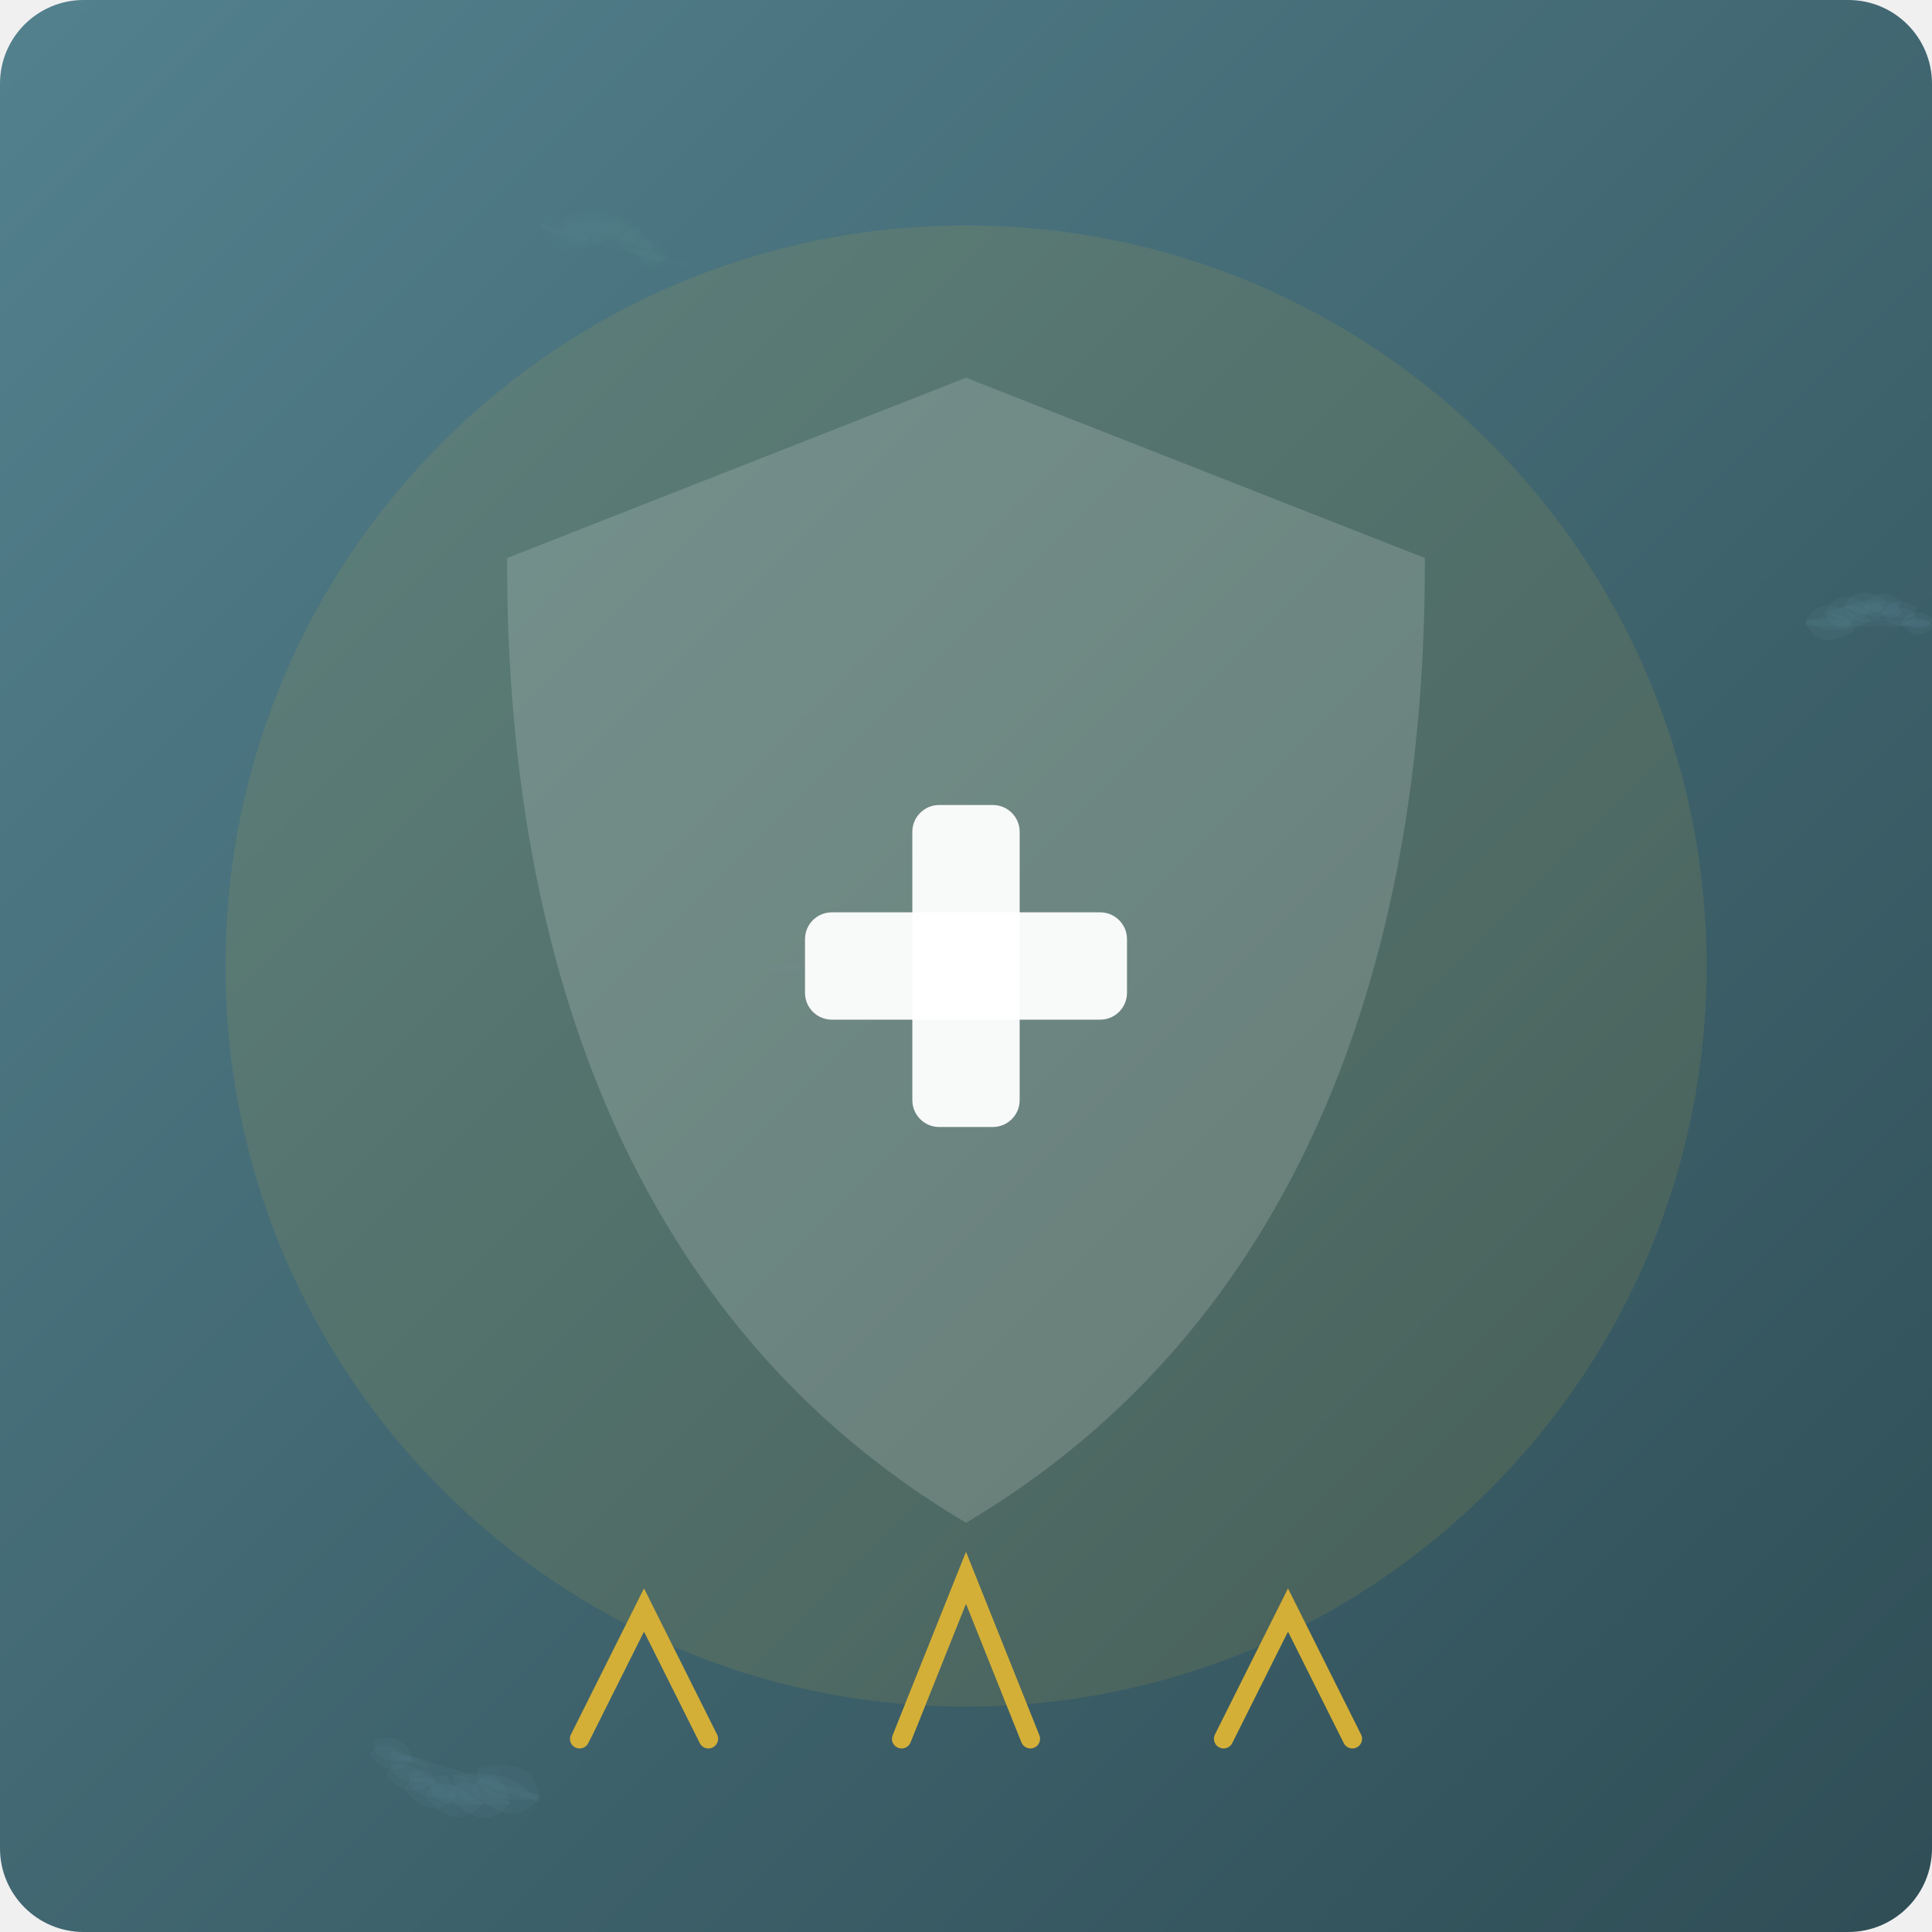
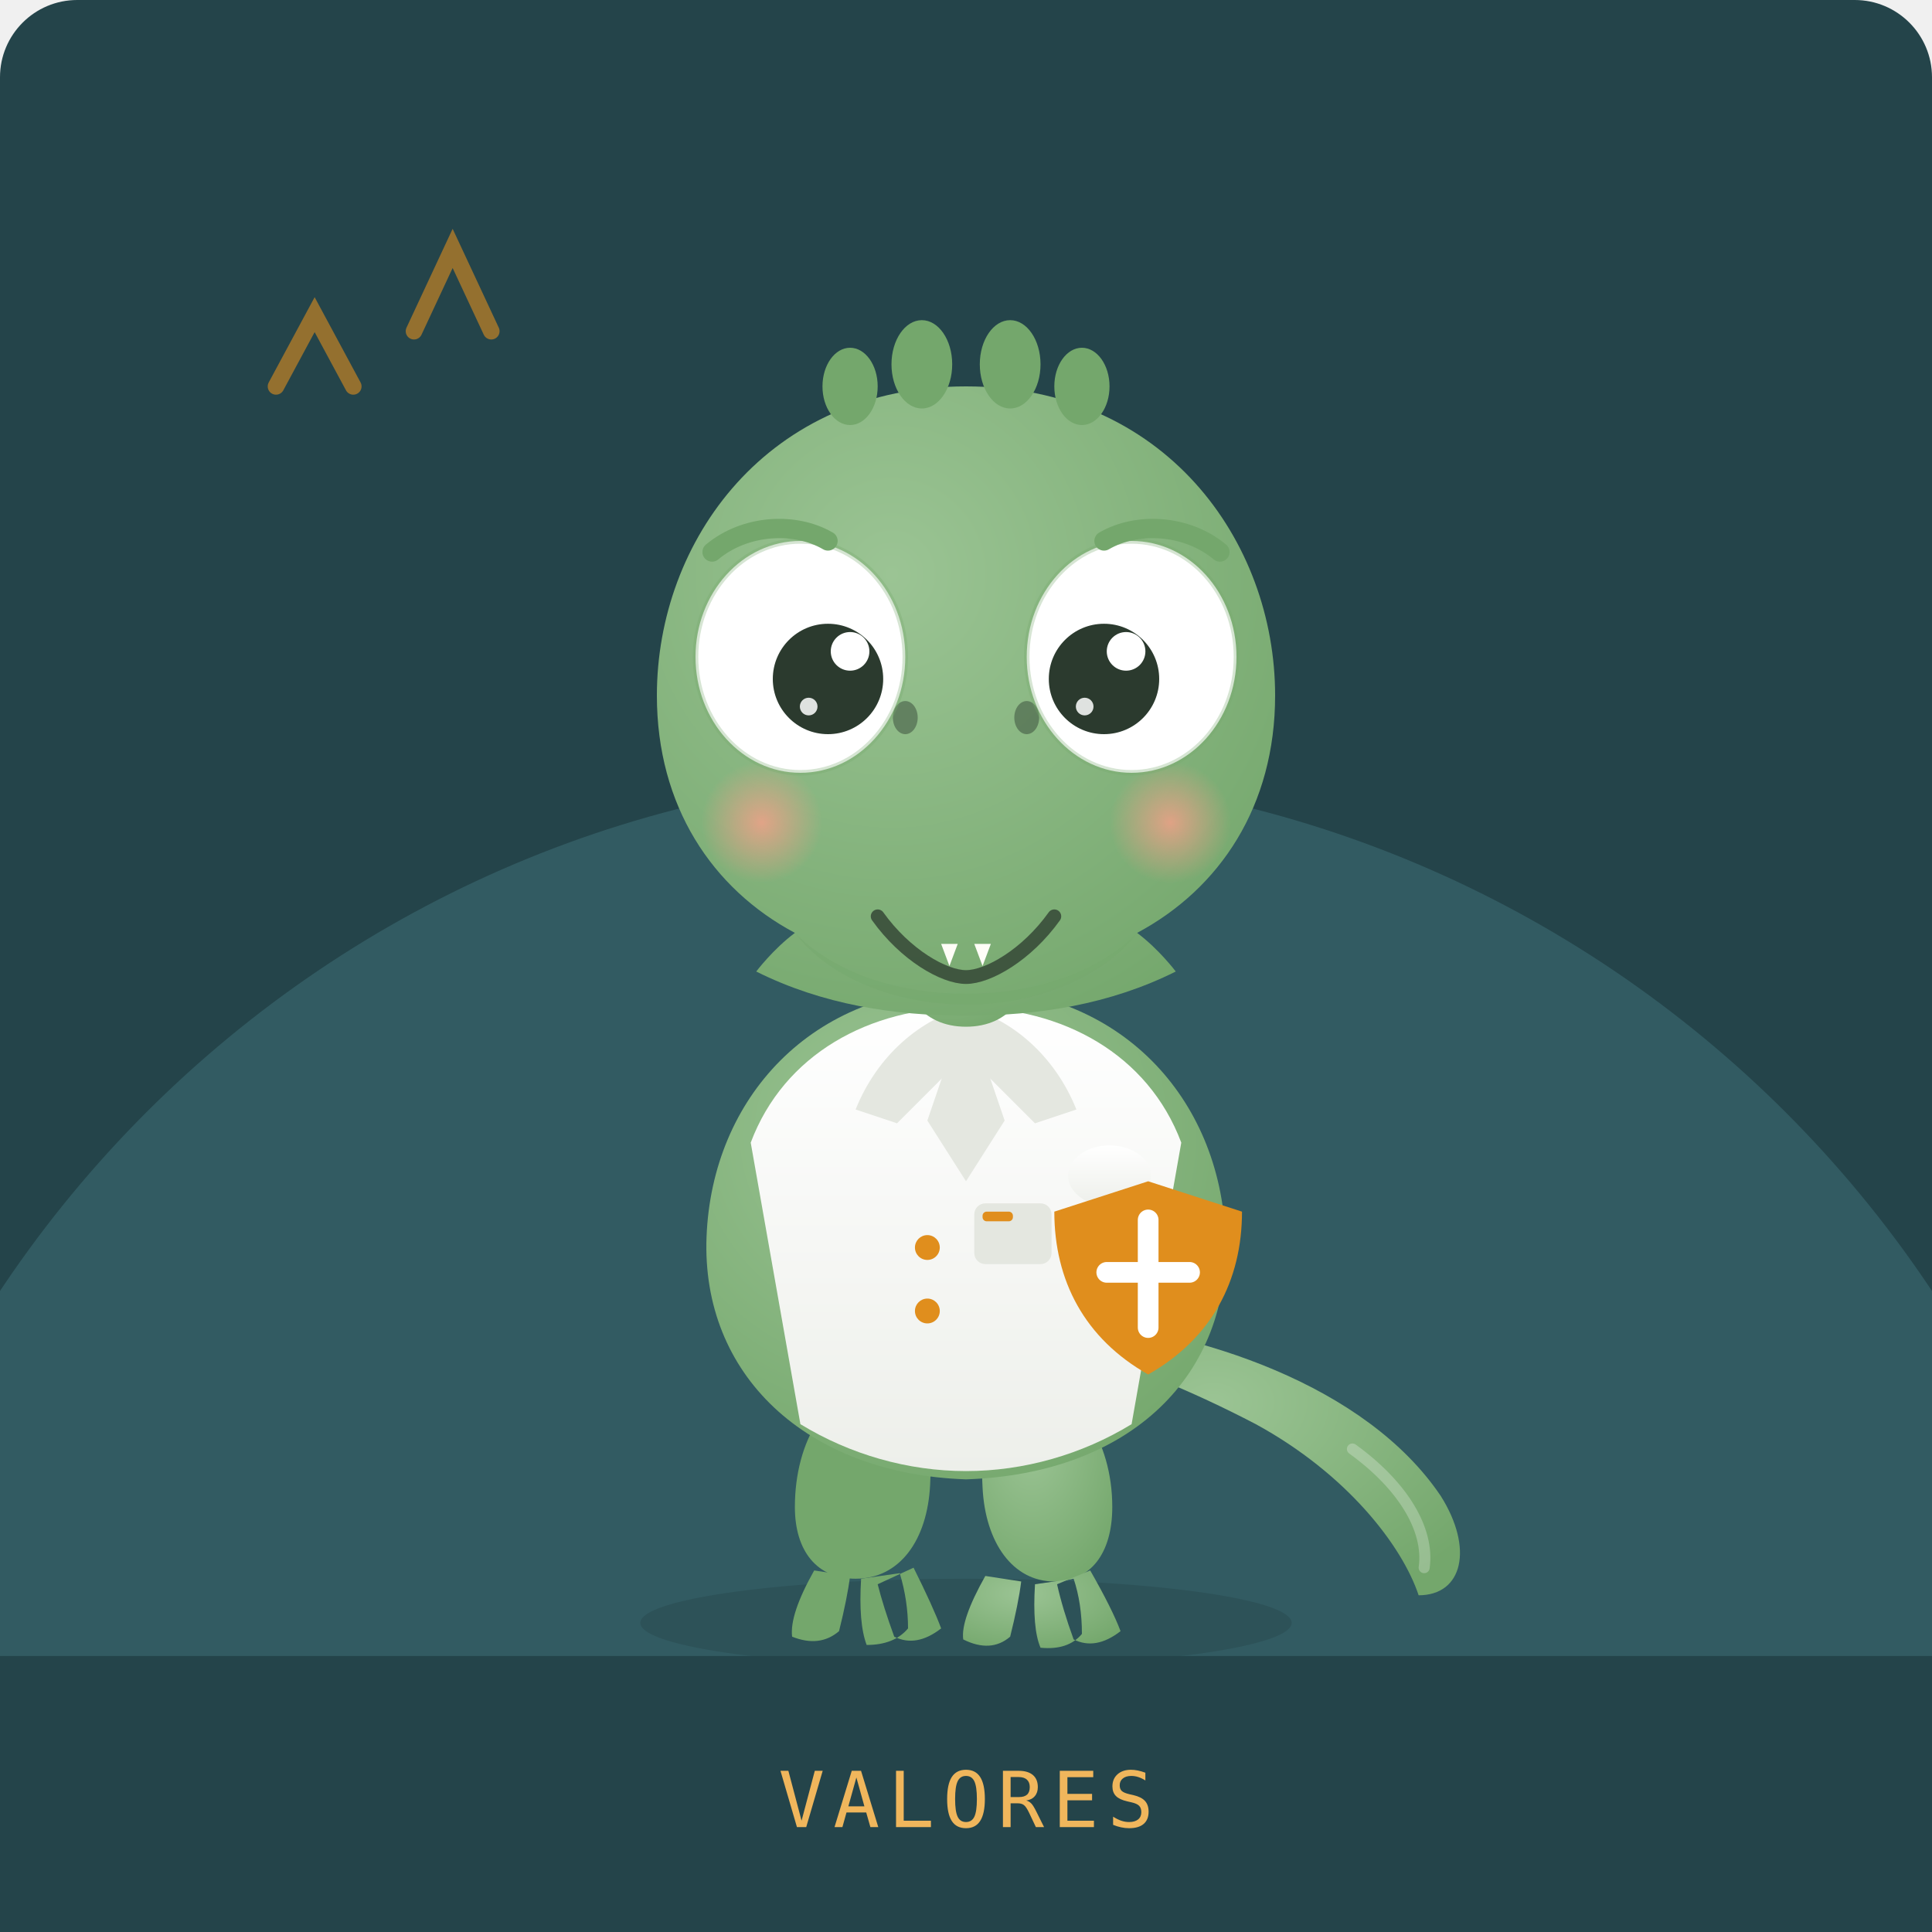
- <svg xmlns="http://www.w3.org/2000/svg" viewBox="0 0 600 600" width="600" height="600">
-   <defs>
-     <linearGradient id="skyGrad" x1="0" y1="0" x2="0" y2="1">
-       <stop offset="0%" stop-color="#2f4d55" />
-       <stop offset="55%" stop-color="#53818e" />
-       <stop offset="100%" stop-color="#F39C12" stop-opacity="0.55" />
-     </linearGradient>
-     <linearGradient id="cardGrad" x1="0" y1="0" x2="1" y2="1">
-       <stop offset="0%" stop-color="#53818e" />
-       <stop offset="100%" stop-color="#2f4d55" />
-     </linearGradient>
-     <radialGradient id="glow" cx="50%" cy="35%" r="65%">
-       <stop offset="0%" stop-color="#d4af37" stop-opacity="0.35" />
-       <stop offset="100%" stop-color="#d4af37" stop-opacity="0" />
-     </radialGradient>
-   </defs>
-   <rect width="600" height="600" rx="26" fill="url(#cardGrad)" />
-   <circle cx="300" cy="300" r="230" fill="#d4af37" opacity="0.12" />
-   <g transform="translate(167.4161,558.6005) rotate(196.9464)">
-     <path d="M0.0,-0.0 q5.334,-12.713 20.804,-3.467 q-1.778,11.558 -20.804,3.467z" fill="#53818e" opacity="0.144" />
-     <path d="M0.0,-0.0 q5.334,12.713 20.804,3.467 q-1.778,-11.558 -20.804,-3.467z" fill="#53818e" opacity="0.144" />
-     <path d="M8.179,-4.181 q5.334,-11.823 19.347,-3.225 q-1.778,10.749 -19.347,3.225z" fill="#53818e" opacity="0.144" />
-     <path d="M8.179,-4.181 q5.334,11.823 19.347,3.225 q-1.778,-10.749 -19.347,-3.225z" fill="#53818e" opacity="0.144" />
-     <path d="M16.359,-6.764 q5.334,-10.934 17.891,-2.982 q-1.778,9.94 -17.891,2.982z" fill="#53818e" opacity="0.144" />
-     <path d="M16.359,-6.764 q5.334,10.934 17.891,2.982 q-1.778,-9.94 -17.891,-2.982z" fill="#53818e" opacity="0.144" />
-     <path d="M24.538,-6.764 q5.334,-10.044 16.435,-2.739 q-1.778,9.131 -16.435,2.739z" fill="#53818e" opacity="0.144" />
-     <path d="M24.538,-6.764 q5.334,10.044 16.435,2.739 q-1.778,-9.131 -16.435,-2.739z" fill="#53818e" opacity="0.144" />
-     <path d="M32.717,-4.181 q5.334,-9.154 14.979,-2.496 q-1.778,8.322 -14.979,2.496z" fill="#53818e" opacity="0.144" />
-     <path d="M32.717,-4.181 q5.334,9.154 14.979,2.496 q-1.778,-8.322 -14.979,-2.496z" fill="#53818e" opacity="0.144" />
-     <path d="M40.896,-8.710170048468237e-16 q5.334,-8.264 13.522,-2.254 q-1.778,7.512 -13.522,2.254z" fill="#53818e" opacity="0.144" />
-     <path d="M40.896,-8.710170048468237e-16 q5.334,8.264 13.522,2.254 q-1.778,-7.512 -13.522,-2.254z" fill="#53818e" opacity="0.144" />
-     <path d="M0,0 L48,0" stroke="#53818e" stroke-width="2" opacity="0.144" />
+ <svg xmlns="http://www.w3.org/2000/svg" viewBox="0 0 700 700" width="700" height="700">
+   <rect width="700" height="700" rx="28" fill="#24444A" />
+   <circle cx="350" cy="700" r="420" fill="#3E6E76" opacity="0.55" />
+   <path d="M100,140 l14,-26 l14,26 M150,120 l14,-30 l14,30" stroke="#E08E1D" stroke-width="6" fill="none" stroke-linecap="round" opacity="0.6" />
+   <g transform="translate(150,110) scale(1.0)">
+     <defs>
+       <radialGradient id="skinGradap3" cx="38%" cy="30%" r="80%">
+         <stop offset="0%" stop-color="#9BC494" />
+         <stop offset="100%" stop-color="#74A76C" />
+       </radialGradient>
+       <linearGradient id="bellyGradap3" x1="0" y1="0" x2="0" y2="1">
+         <stop offset="0%" stop-color="#F3EFD8" />
+         <stop offset="100%" stop-color="#E3DCB8" />
+       </linearGradient>
+       <linearGradient id="coatGradap3" x1="0" y1="0" x2="0" y2="1">
+         <stop offset="0%" stop-color="#FFFFFF" />
+         <stop offset="100%" stop-color="#EDEFEA" />
+       </linearGradient>
+       <radialGradient id="cheekGradap3" cx="50%" cy="50%" r="50%">
+         <stop offset="0%" stop-color="#FF9E8A" stop-opacity="0.75" />
+         <stop offset="100%" stop-color="#FF9E8A" stop-opacity="0" />
+       </radialGradient>
+     </defs>
+     <ellipse cx="200" cy="478" rx="118" ry="16" fill="#000000" opacity="0.10" />
+     <path d="M235,368 C285,372 345,392 372,432 C384,451 380,468 364,468              C358,450 338,424 305,406 C282,394 258,384 235,378 Z" fill="url(#skinGradap3)" />
+     <path d="M340,415 C358,428 368,444 366,458" fill="none" stroke="#FFFFFF" stroke-width="4" stroke-linecap="round" opacity="0.25" />
+     <path d="M168,392 C150,392 138,412 138,436 C138,452 146,462 160,462 C176,462 186,448 187,428 C188,412 184,392 168,392 Z" fill="#74A76C" />
+     <path d="M145,459 q-9,16 -8,24 q10,4 17,-2 q3,-12 4,-20 M162,462 q-1,16 2,24 q10,0 15,-6 q0,-10 -3,-20 M181,458 q7,14 10,22 q-9,7 -17,3 q-4,-11 -6,-19" fill="#74A76C" />
+     <path d="M222,392 C240,392 253,412 253,436 C253,453 245,463 232,463 C217,463 207,449 206,429 C205,412 208,392 222,392 Z" fill="url(#skinGradap3)" />
+     <path d="M207,461 q-9,16 -8,23 q10,5 17,-1 q3,-12 4,-20 M225,464 q-1,16 2,23 q10,1 15,-5 q0,-11 -3,-20 M245,459 q8,14 11,22 q-9,7 -17,3 q-4,-11 -6,-20" fill="url(#skinGradap3)" />
+     <path d="M200,248 C144,248 108,288 106,338 C104,388 142,424 200,426              C260,424 296,388 294,338 C292,288 256,248 200,248 Z" fill="url(#skinGradap3)" />
+     <path d="M148,318 C144,358 166,398 200,402 C236,398 256,358 252,320              C234,354 166,354 148,318 Z" fill="url(#bellyGradap3)" />
+     <path d="M200,255 C165,255 134,272 122,304 L140,406 C158,417 179,423 200,423              C221,423 242,417 260,406 L278,304 C266,272 235,255 200,255 Z" fill="url(#coatGradap3)" />
+     <path d="M200,255 L186,296 L200,318 L214,296 Z" fill="#E4E7E0" />
+     <path d="M200,255 C184,259 168,272 160,292 L175,297 L200,272 Z" fill="#E4E7E0" />
+     <path d="M200,255 C216,259 232,272 240,292 L225,297 L200,272 Z" fill="#E4E7E0" />
+     <circle cx="186" cy="342" r="4.5" fill="#E08E1D" />
+     <circle cx="186" cy="365" r="4.5" fill="#E08E1D" />
+     <rect x="203" y="326" width="28" height="22" rx="4" fill="#E4E7E0" />
+     <rect x="206" y="329" width="11" height="3.5" rx="1.5" fill="#E08E1D" />
+     <ellipse cx="252" cy="316" rx="15" ry="11" fill="url(#coatGradap3)" />
+     <path d="M247,326 C267,322 282,333 286,352 C288,363 281,369 272,364 C261,358 253,343 242,334 Z" fill="url(#skinGradap3)" />
+     <path d="M266,318 L300,329 C300,354 289,375 266,388 C243,375 232,354 232,329 Z" fill="#E08E1D" />
+     <path d="M266,332 L266,371 M251,351 L281,351" stroke="#FFFFFF" stroke-width="7.5" stroke-linecap="round" />
+     <path d="M175,230 C175,250 184,262 200,262 C216,262 225,250 225,230 L213,208 L187,208 Z" fill="url(#skinGradap3)" />
+     <path d="M200,30 C128,30 88,86 88,142 C88,182 108,212 138,228              C130,234 124,242 124,242 C148,254 174,258 200,258              C226,258 252,254 276,242 C276,242 270,234 262,228              C292,212 312,182 312,142 C312,86 272,30 200,30 Z" fill="url(#skinGradap3)" />
+     <path d="M138,228 C152,242 174,250 200,250 C226,250 248,242 262,228              C250,244 226,254 200,254 C174,254 150,244 138,228 Z" fill="#74A76C" opacity="0.4" />
+     <circle cx="126" cy="188" r="22" fill="url(#cheekGradap3)" />
+     <circle cx="274" cy="188" r="22" fill="url(#cheekGradap3)" />
+     <path d="M168,222 C178,236 192,244 200,244 C208,244 222,236 232,222" fill="none" stroke="#2B3A2E" stroke-width="5" stroke-linecap="round" opacity="0.75" />
+     <path d="M191,232 l3,8 l3,-8 Z M203,232 l3,8 l3,-8 Z" fill="#FFFDF7" />
+     <ellipse cx="178" cy="150" rx="4.5" ry="6" fill="#2B3A2E" opacity="0.45" />
+     <ellipse cx="222" cy="150" rx="4.5" ry="6" fill="#2B3A2E" opacity="0.45" />
+     <ellipse cx="140" cy="128" rx="38" ry="42" fill="#FFFFFF" />
+     <ellipse cx="260" cy="128" rx="38" ry="42" fill="#FFFFFF" />
+     <ellipse cx="140" cy="128" rx="38" ry="42" fill="none" stroke="#74A76C" stroke-width="2" opacity="0.3" />
+     <ellipse cx="260" cy="128" rx="38" ry="42" fill="none" stroke="#74A76C" stroke-width="2" opacity="0.3" />
+     <circle cx="150" cy="136" r="20" fill="#2B3A2E" />
+     <circle cx="250" cy="136" r="20" fill="#2B3A2E" />
+     <circle cx="150" cy="136" r="20" fill="none" />
+     <circle cx="158" cy="126" r="7" fill="#FFFFFF" />
+     <circle cx="258" cy="126" r="7" fill="#FFFFFF" />
+     <circle cx="143" cy="146" r="3.2" fill="#FFFFFF" opacity="0.85" />
+     <circle cx="243" cy="146" r="3.2" fill="#FFFFFF" opacity="0.85" />
+     <path d="M108,90 C120,80 138,79 150,86" fill="none" stroke="#74A76C" stroke-width="7" stroke-linecap="round" />
+     <path d="M292,90 C280,80 262,79 250,86" fill="none" stroke="#74A76C" stroke-width="7" stroke-linecap="round" />
+     <ellipse cx="158" cy="30" rx="10" ry="14" fill="#74A76C" />
+     <ellipse cx="184" cy="22" rx="11" ry="16" fill="#74A76C" />
+     <ellipse cx="216" cy="22" rx="11" ry="16" fill="#74A76C" />
+     <ellipse cx="242" cy="30" rx="10" ry="14" fill="#74A76C" />
  </g>
-   <g transform="translate(560.7734,193.3468) rotate(0.3848094)">
-     <path d="M0.0,-0.0 q3.856,-9.19 15.038,-2.506 q-1.285,8.354 -15.038,2.506z" fill="#53818e" opacity="0.158" />
-     <path d="M0.0,-0.0 q3.856,9.19 15.038,2.506 q-1.285,-8.354 -15.038,-2.506z" fill="#53818e" opacity="0.158" />
-     <path d="M5.912,-3.022 q3.856,-8.546 13.985,-2.331 q-1.285,7.769 -13.985,2.331z" fill="#53818e" opacity="0.158" />
-     <path d="M5.912,-3.022 q3.856,8.546 13.985,2.331 q-1.285,-7.769 -13.985,-2.331z" fill="#53818e" opacity="0.158" />
-     <path d="M11.824,-4.889 q3.856,-7.903 12.932,-2.155 q-1.285,7.185 -12.932,2.155z" fill="#53818e" opacity="0.158" />
-     <path d="M11.824,-4.889 q3.856,7.903 12.932,2.155 q-1.285,-7.185 -12.932,-2.155z" fill="#53818e" opacity="0.158" />
-     <path d="M17.737,-4.889 q3.856,-7.26 11.88,-1.98 q-1.285,6.6 -11.88,1.98z" fill="#53818e" opacity="0.158" />
-     <path d="M17.737,-4.889 q3.856,7.26 11.88,1.98 q-1.285,-6.6 -11.88,-1.98z" fill="#53818e" opacity="0.158" />
-     <path d="M23.649,-3.022 q3.856,-6.617 10.827,-1.805 q-1.285,6.015 -10.827,1.805z" fill="#53818e" opacity="0.158" />
-     <path d="M23.649,-3.022 q3.856,6.617 10.827,1.805 q-1.285,-6.015 -10.827,-1.805z" fill="#53818e" opacity="0.158" />
-     <path d="M29.561,-6.295993124904948e-16 q3.856,-5.973 9.774,-1.629 q-1.285,5.43 -9.774,1.629z" fill="#53818e" opacity="0.158" />
-     <path d="M29.561,-6.295993124904948e-16 q3.856,5.973 9.774,1.629 q-1.285,-5.43 -9.774,-1.629z" fill="#53818e" opacity="0.158" />
-     <path d="M0,0 L48,0" stroke="#53818e" stroke-width="2" opacity="0.158" />
-   </g>
-   <g transform="translate(285.8004,301.5478) rotate(181.7048)">
-     <path d="M0.0,-0.0 q3.482,-8.3 13.581,-2.264 q-1.161,7.545 -13.581,2.264z" fill="#53818e" opacity="0.12" />
-     <path d="M0.0,-0.0 q3.482,8.3 13.581,2.264 q-1.161,-7.545 -13.581,-2.264z" fill="#53818e" opacity="0.12" />
-     <path d="M5.34,-2.729 q3.482,-7.719 12.63,-2.105 q-1.161,7.017 -12.63,2.105z" fill="#53818e" opacity="0.12" />
-     <path d="M5.34,-2.729 q3.482,7.719 12.63,2.105 q-1.161,-7.017 -12.63,-2.105z" fill="#53818e" opacity="0.12" />
-     <path d="M10.679,-4.416 q3.482,-7.138 11.68,-1.947 q-1.161,6.489 -11.68,1.947z" fill="#53818e" opacity="0.12" />
-     <path d="M10.679,-4.416 q3.482,7.138 11.68,1.947 q-1.161,-6.489 -11.68,-1.947z" fill="#53818e" opacity="0.12" />
-     <path d="M16.019,-4.416 q3.482,-6.557 10.729,-1.788 q-1.161,5.961 -10.729,1.788z" fill="#53818e" opacity="0.12" />
-     <path d="M16.019,-4.416 q3.482,6.557 10.729,1.788 q-1.161,-5.961 -10.729,-1.788z" fill="#53818e" opacity="0.12" />
-     <path d="M21.358,-2.729 q3.482,-5.976 9.778,-1.63 q-1.161,5.432 -9.778,1.63z" fill="#53818e" opacity="0.12" />
-     <path d="M21.358,-2.729 q3.482,5.976 9.778,1.63 q-1.161,-5.432 -9.778,-1.63z" fill="#53818e" opacity="0.12" />
-     <path d="M26.698,-5.686201852812631e-16 q3.482,-5.395 8.828,-1.471 q-1.161,4.904 -8.828,1.471z" fill="#53818e" opacity="0.12" />
-     <path d="M26.698,-5.686201852812631e-16 q3.482,5.395 8.828,1.471 q-1.161,-4.904 -8.828,-1.471z" fill="#53818e" opacity="0.12" />
-     <path d="M0,0 L48,0" stroke="#53818e" stroke-width="2" opacity="0.12" />
-   </g>
-   <g transform="translate(167.9345,70.2619) rotate(15.0001)">
-     <path d="M0.0,-0.0 q3.959,-9.435 15.439,-2.573 q-1.32,8.577 -15.439,2.573z" fill="#53818e" opacity="0.122" />
-     <path d="M0.0,-0.0 q3.959,9.435 15.439,2.573 q-1.32,-8.577 -15.439,-2.573z" fill="#53818e" opacity="0.122" />
-     <path d="M6.07,-3.103 q3.959,-8.775 14.359,-2.393 q-1.32,7.977 -14.359,2.393z" fill="#53818e" opacity="0.122" />
-     <path d="M6.07,-3.103 q3.959,8.775 14.359,2.393 q-1.32,-7.977 -14.359,-2.393z" fill="#53818e" opacity="0.122" />
-     <path d="M12.14,-5.02 q3.959,-8.114 13.278,-2.213 q-1.32,7.377 -13.278,2.213z" fill="#53818e" opacity="0.122" />
-     <path d="M12.14,-5.02 q3.959,8.114 13.278,2.213 q-1.32,-7.377 -13.278,-2.213z" fill="#53818e" opacity="0.122" />
-     <path d="M18.211,-5.02 q3.959,-7.454 12.197,-2.033 q-1.32,6.776 -12.197,2.033z" fill="#53818e" opacity="0.122" />
-     <path d="M18.211,-5.02 q3.959,7.454 12.197,2.033 q-1.32,-6.776 -12.197,-2.033z" fill="#53818e" opacity="0.122" />
-     <path d="M24.281,-3.103 q3.959,-6.793 11.116,-1.853 q-1.32,6.176 -11.116,1.853z" fill="#53818e" opacity="0.122" />
-     <path d="M24.281,-3.103 q3.959,6.793 11.116,1.853 q-1.32,-6.176 -11.116,-1.853z" fill="#53818e" opacity="0.122" />
-     <path d="M30.351,-6.464219439526841e-16 q3.959,-6.133 10.036,-1.673 q-1.32,5.575 -10.036,1.673z" fill="#53818e" opacity="0.122" />
-     <path d="M30.351,-6.464219439526841e-16 q3.959,6.133 10.036,1.673 q-1.32,-5.575 -10.036,-1.673z" fill="#53818e" opacity="0.122" />
-     <path d="M0,0 L48,0" stroke="#53818e" stroke-width="2" opacity="0.122" />
-   </g>
-   <path d="M300,120 L440,175 C440,300 400,410 300,470 C200,410 160,300 160,175 Z" fill="#ffffff" opacity="0.16" stroke="#ffffff" stroke-width="5" />
-   <rect x="283.333" y="250.0" width="33.333" height="100" rx="8.333" fill="#ffffff" opacity="0.95" />
-   <rect x="250.0" y="283.333" width="100" height="33.333" rx="8.333" fill="#ffffff" opacity="0.95" />
-   <path d="M180,540 L200,500 L220,540 M280,540 L300,490 L320,540 M380,540 L400,500 L420,540" fill="none" stroke="#d4af37" stroke-width="6" stroke-linecap="round" />
+   <rect x="0" y="600" width="700" height="100" fill="#24444A" />
+   <text x="350" y="662" text-anchor="middle" font-family="'IBM Plex Mono', monospace" font-size="28" letter-spacing="3" fill="#F0B65C">VALORES</text>
</svg>
